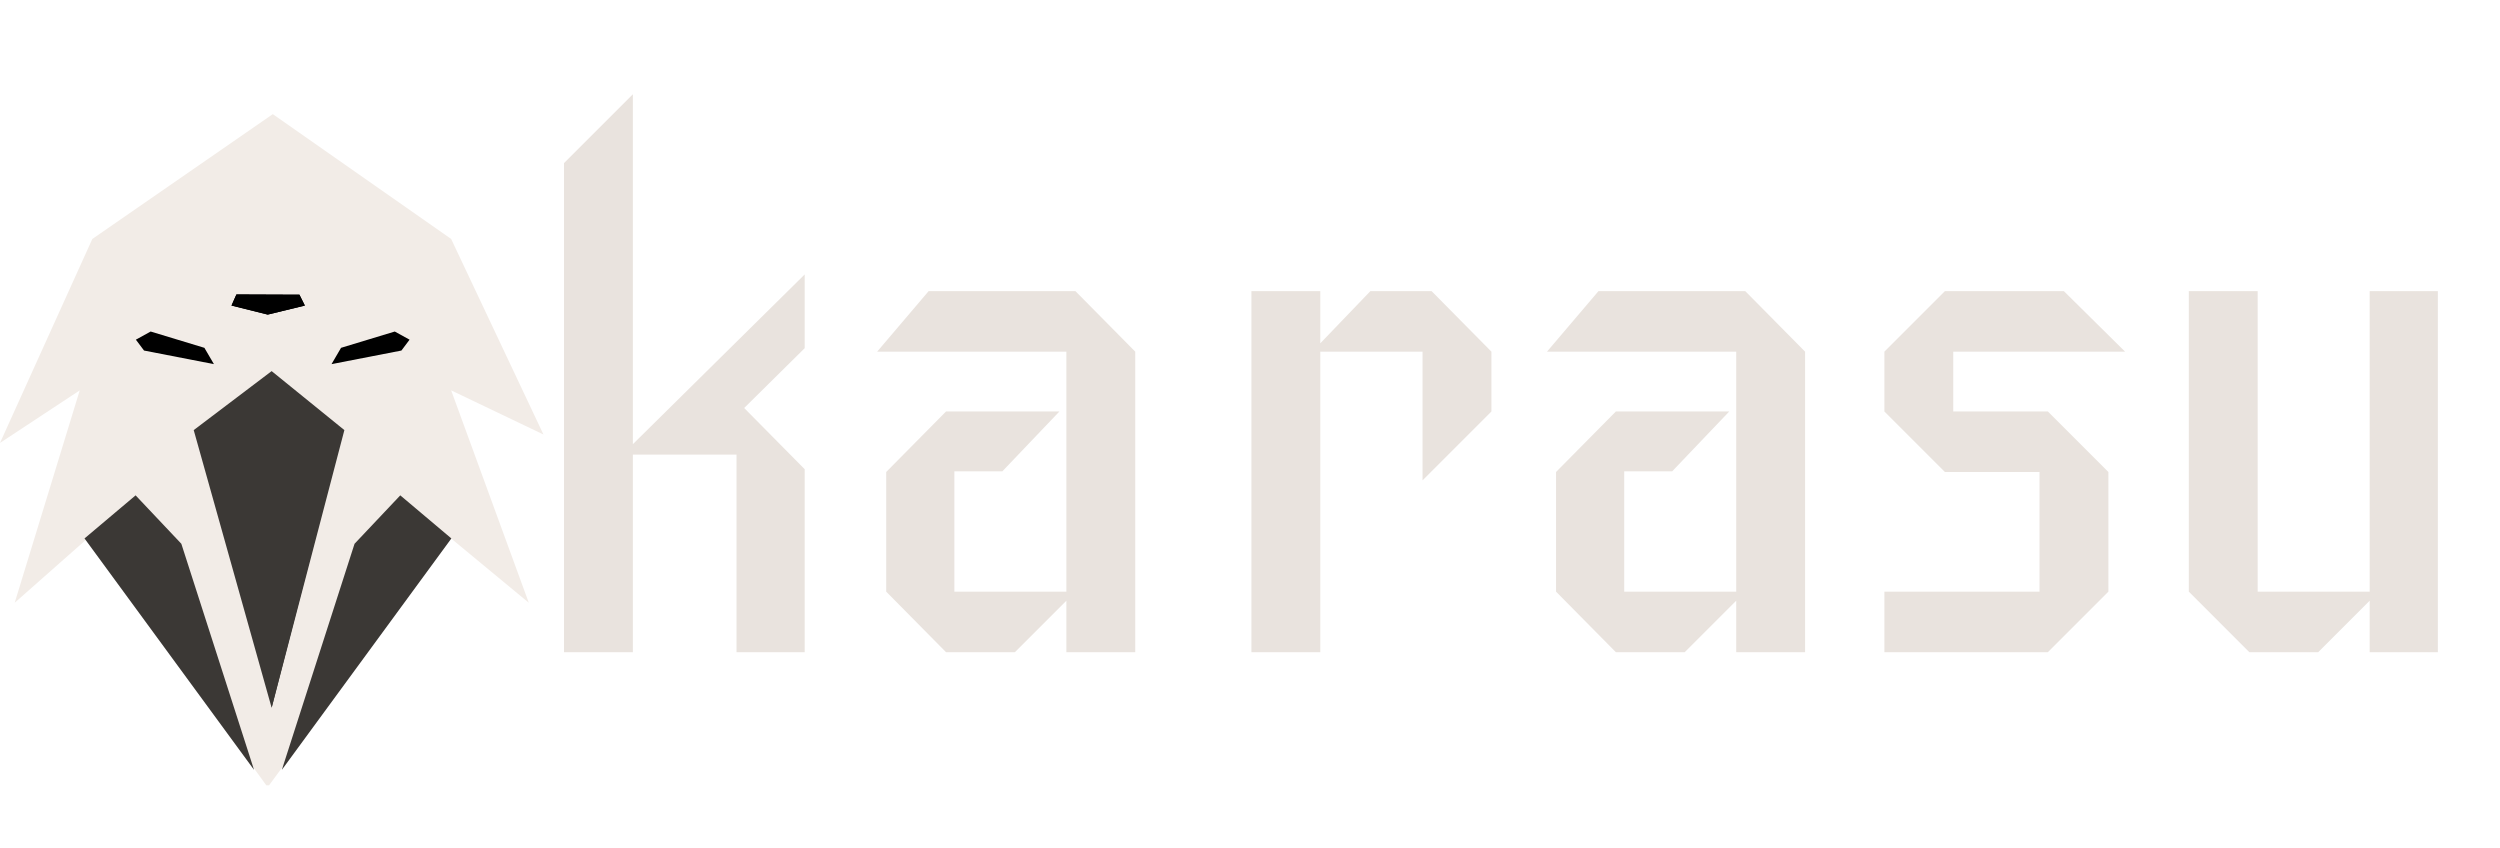
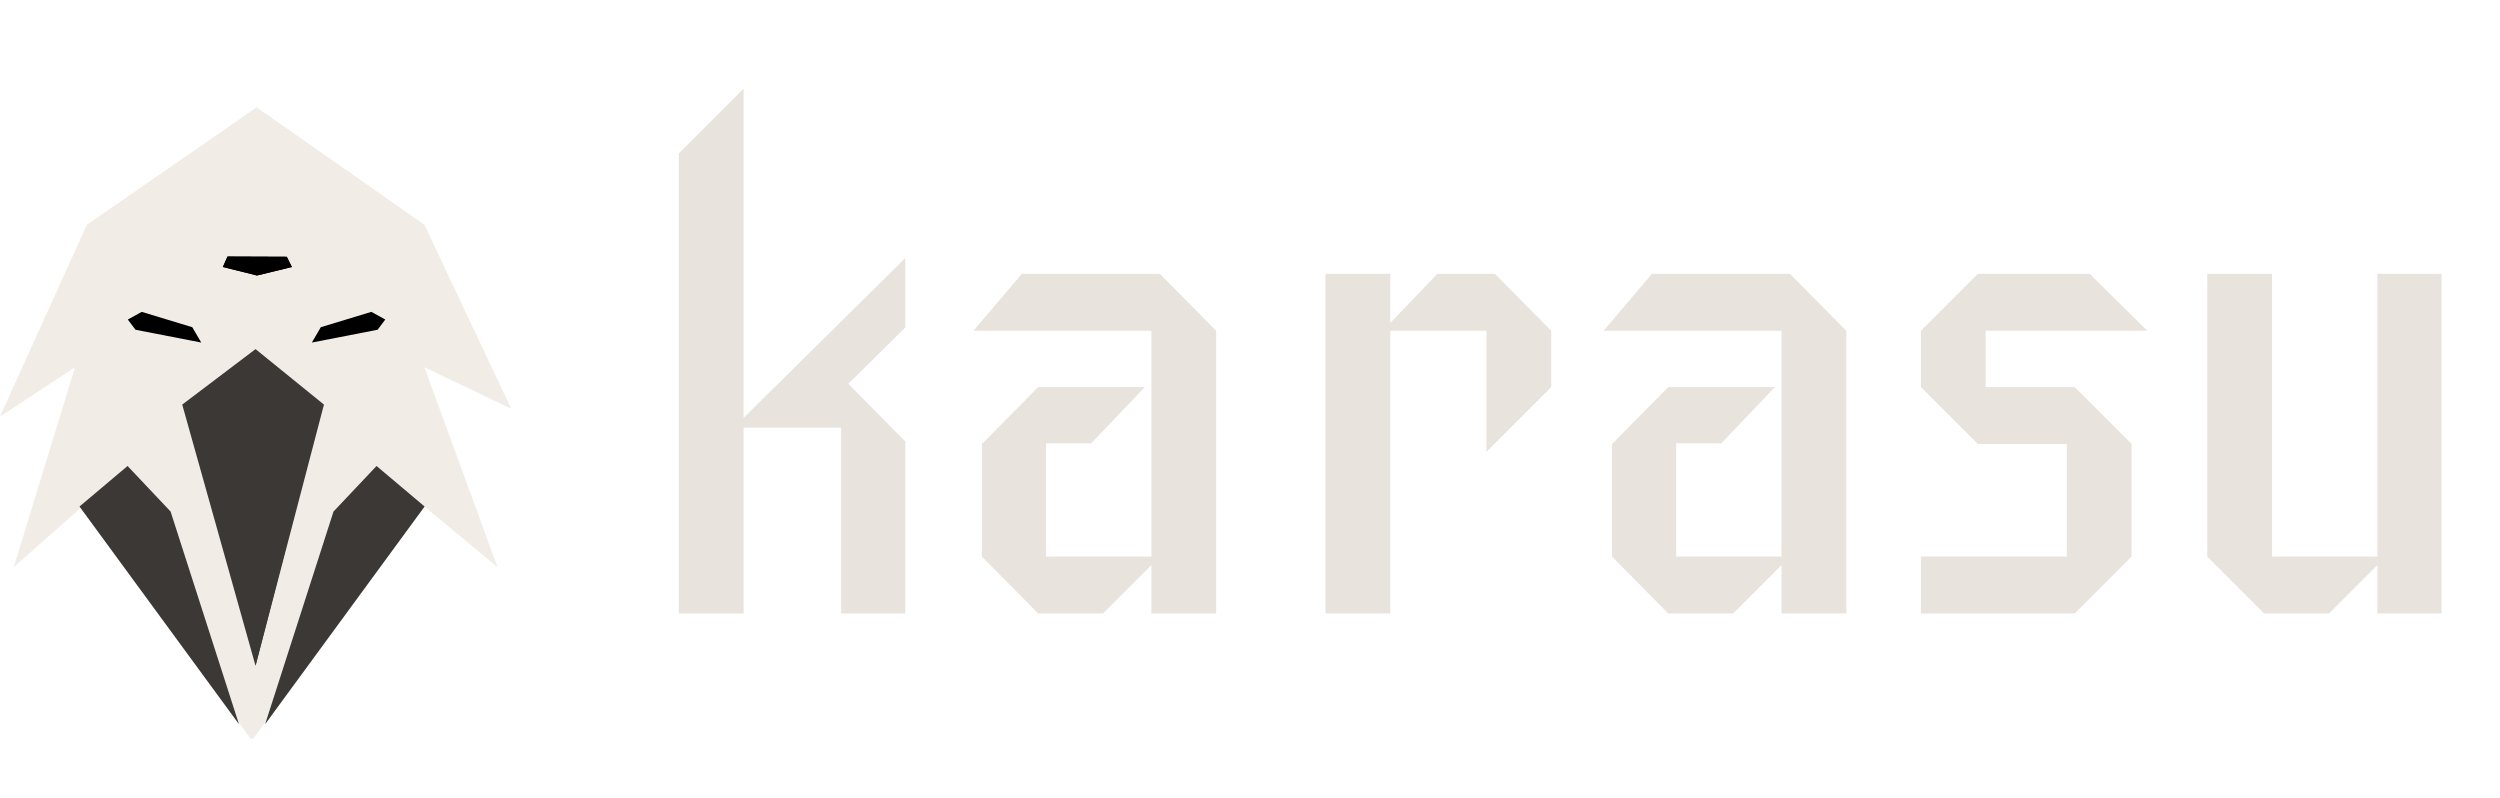
- <svg xmlns="http://www.w3.org/2000/svg" width="460" height="156" viewBox="0 0 460 156" fill="none">
-   <path d="M116.448 81.728L148.064 50.496V64.064L136.928 75.072L148.064 86.336V120H135.52V83.648H116.448V120H103.776V30.016L116.448 17.344V81.728ZM208.885 120H196.213V110.528L186.741 120H174.069L163.061 108.864V86.848L174.069 75.712H194.933L184.437 86.72H175.605V108.864H196.213V64.704H161.397L170.869 53.568H197.877L208.885 64.704V120ZM274.421 75.712L261.749 88.384V64.704H242.933V120H230.261V53.568H242.933V63.168L252.149 53.568H263.413L274.421 64.704V75.712ZM332.135 120H319.463V110.528L309.991 120H297.319L286.311 108.864V86.848L297.319 75.712H318.183L307.687 86.72H298.855V108.864H319.463V64.704H284.647L294.119 53.568H321.127L332.135 64.704V120ZM391.015 64.704H359.399V75.712H376.807L387.943 86.848V108.864L376.807 120H346.727V108.864H375.271V86.848H357.863L346.727 75.712V64.704L357.863 53.568H379.751L391.015 64.704ZM448.564 120H436.02V110.528L426.548 120H413.876L402.74 108.864V53.568H415.412V108.864H436.02V53.568H448.564V120Z" fill="#E9E3DE" />
+ <svg xmlns="http://www.w3.org/2000/svg" width="489" height="156" viewBox="0 0 489 156" fill="none">
+   <path d="M145.448 81.728L177.064 50.496V64.064L165.928 75.072L177.064 86.336V120H164.52V83.648H145.448V120H132.776V30.016L145.448 17.344V81.728ZM237.885 120H225.213V110.528L215.741 120H203.069L192.061 108.864V86.848L203.069 75.712H223.933L213.437 86.72H204.605V108.864H225.213V64.704H190.397L199.869 53.568H226.877L237.885 64.704V120ZM303.421 75.712L290.749 88.384V64.704H271.933V120H259.261V53.568H271.933V63.168L281.149 53.568H292.413L303.421 64.704V75.712ZM361.135 120H348.463V110.528L338.991 120H326.319L315.311 108.864V86.848L326.319 75.712H347.183L336.687 86.72H327.855V108.864H348.463V64.704H313.647L323.119 53.568H350.127L361.135 64.704V120ZM420.015 64.704H388.399V75.712H405.807L416.943 86.848V108.864L405.807 120H375.727V108.864H404.271V86.848H386.863L375.727 75.712V64.704L386.863 53.568H408.751L420.015 64.704ZM477.564 120H465.02V110.528L455.548 120H442.876L431.74 108.864V53.568H444.412V108.864H465.02V53.568H477.564V120Z" fill="#E9E3DE" />
  <path d="M0 81.5L16.988 43.97L50.193 21L83.012 43.97L100 79.952L83.012 71.827L97.297 110.905L83.012 99.089L49.5 144.5H49L16.081 99.089L2.703 110.905L14.672 71.827L0 81.5Z" fill="#F2ECE7" />
  <path d="M49.982 130.236L35.643 79.138L49.982 68.284L63.365 79.138L49.982 130.236Z" fill="#3B3835" />
  <path d="M50.001 130.158V69L62.958 79.722L50.001 130.158Z" fill="#3B3835" />
  <path d="M51.858 141.655L65.235 100.056L73.651 91.145L83.052 99.073L51.858 141.655Z" fill="#3B3835" />
  <path d="M46.743 141.655L33.367 100.056L24.951 91.145L15.549 99.073L46.743 141.655Z" fill="#3B3835" />
  <path d="M72.638 61L75.361 62.5L73.861 64.5L61 67L62.752 64L72.638 61Z" fill="black" />
  <path d="M27.723 61L25 62.5L26.5 64.5L39.361 67L37.609 64L27.723 61Z" fill="black" />
-   <path d="M43.503 54.179L42.593 56.225L49.263 57.886L56.093 56.225L55.093 54.225L43.503 54.179Z" fill="black" />
-   <path d="M43.503 54.179L42.593 56.225L49.263 57.886L56.093 56.225L55.093 54.225L43.503 54.179Z" fill="black" />
+   <path d="M44.503 50.179L43.593 52.225L50.264 53.886L57.093 52.225L56.093 50.225L44.503 50.179Z" fill="black" />
+   <path d="M44.503 50.179L43.593 52.225L50.264 53.886L57.093 52.225L56.093 50.225L44.503 50.179Z" fill="black" />
</svg>
